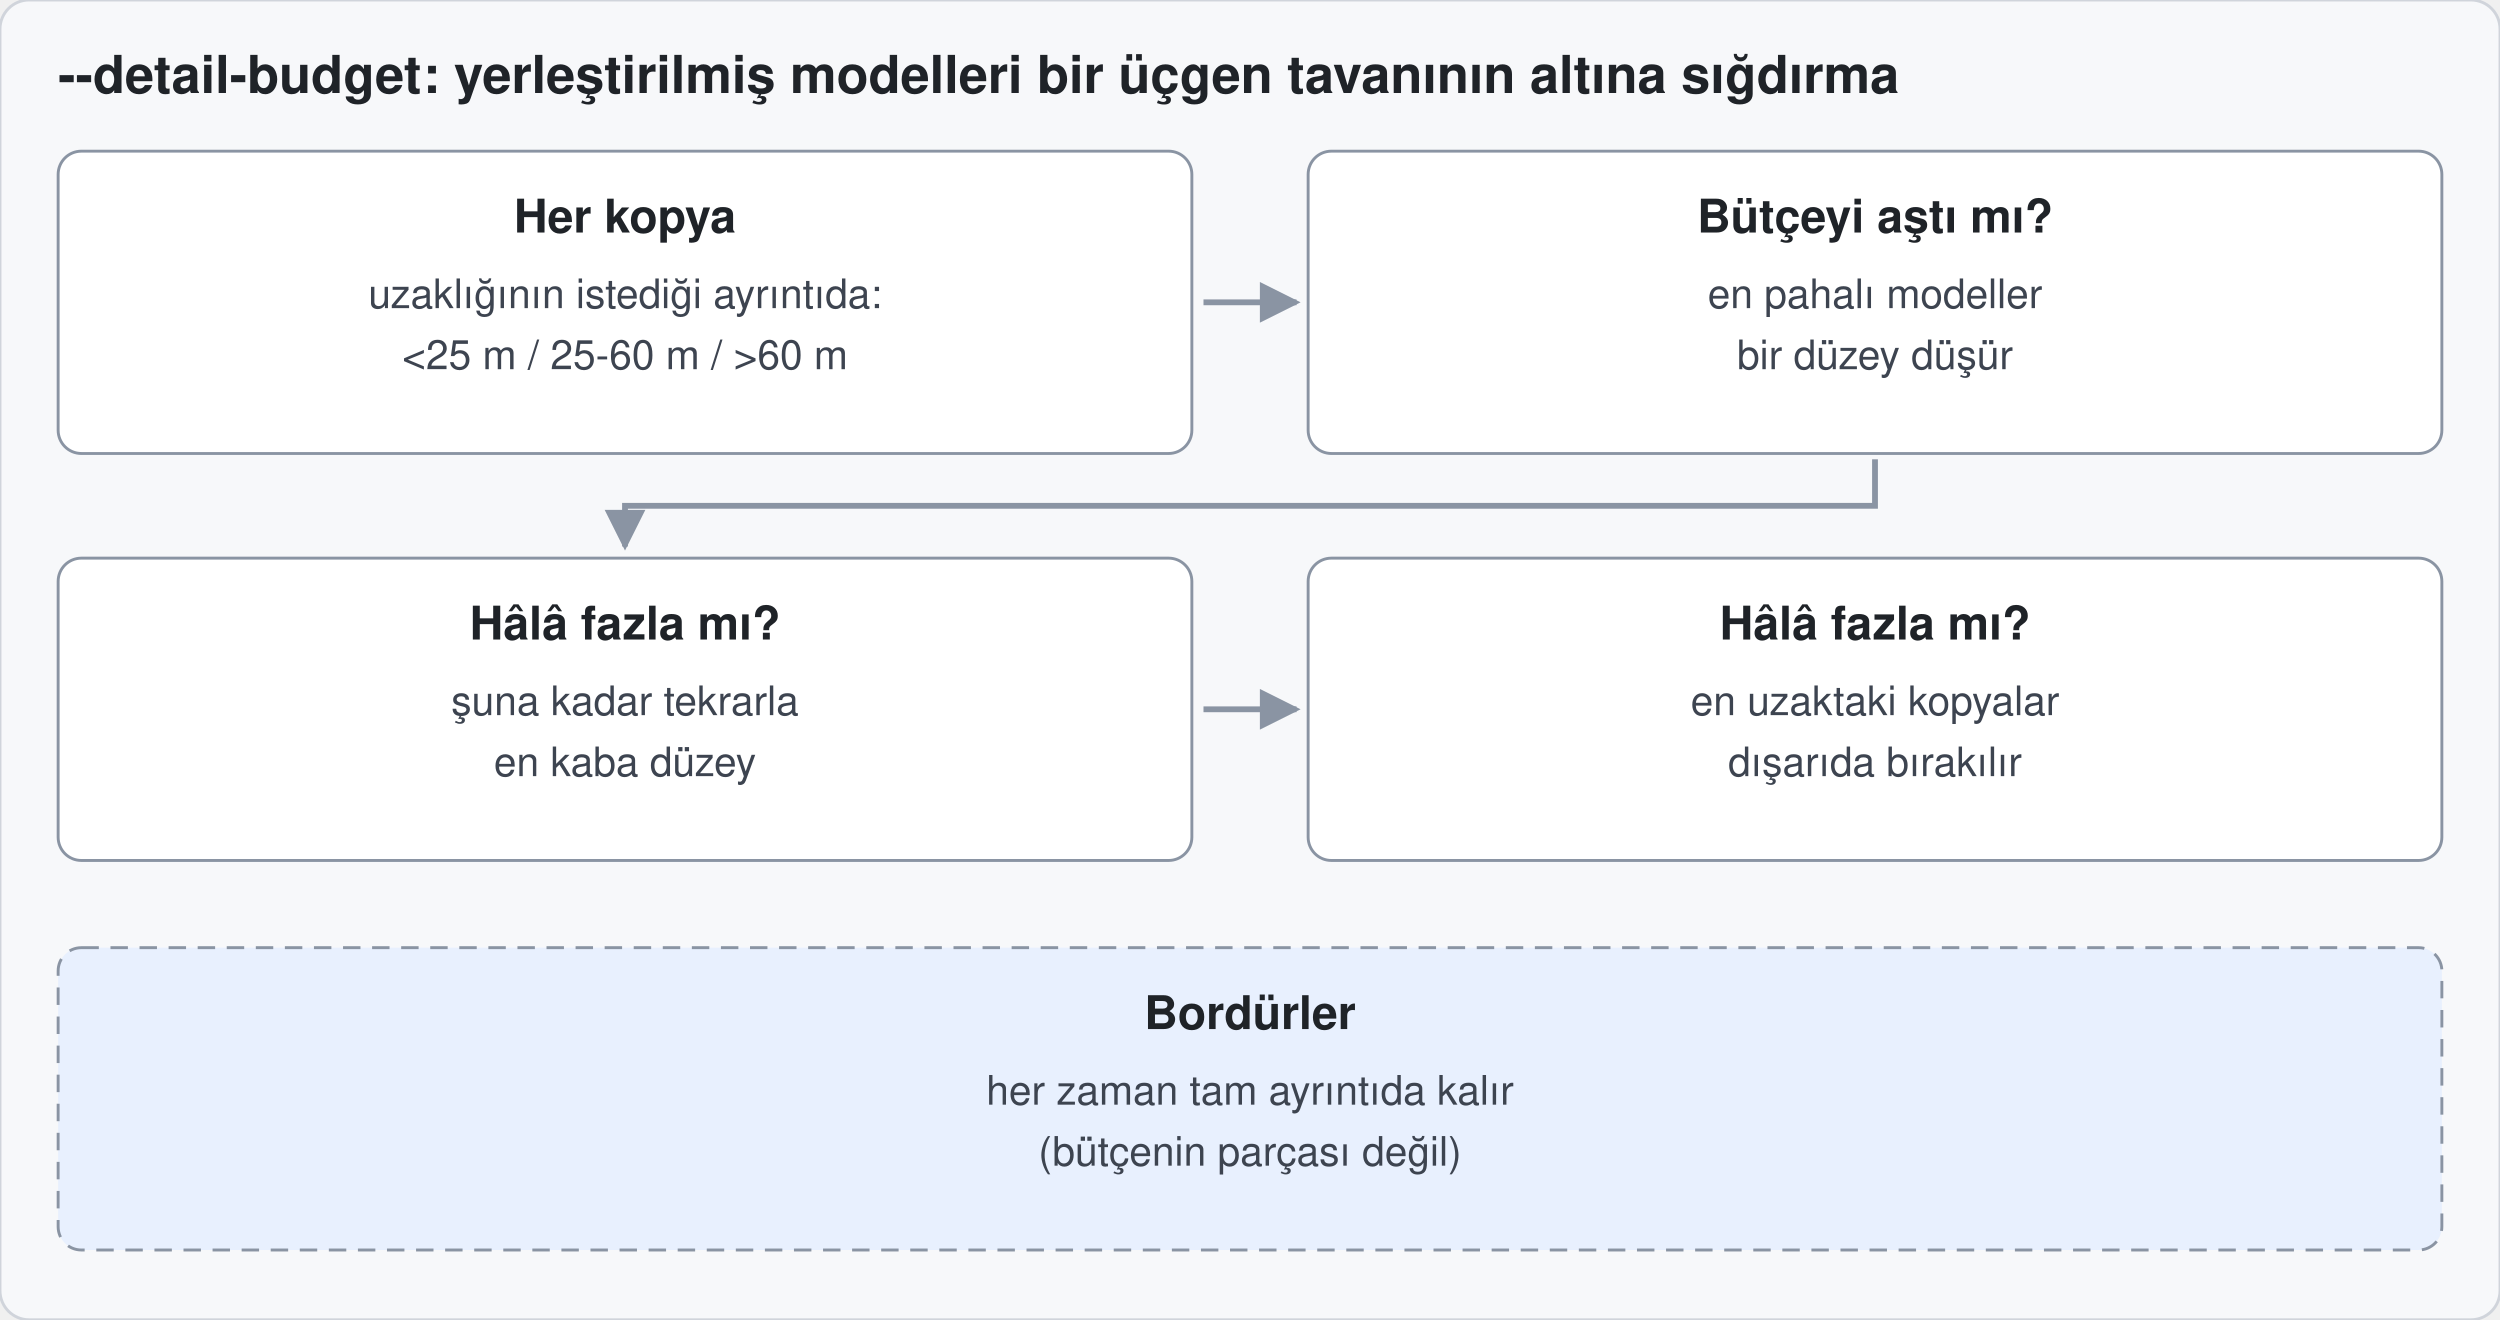
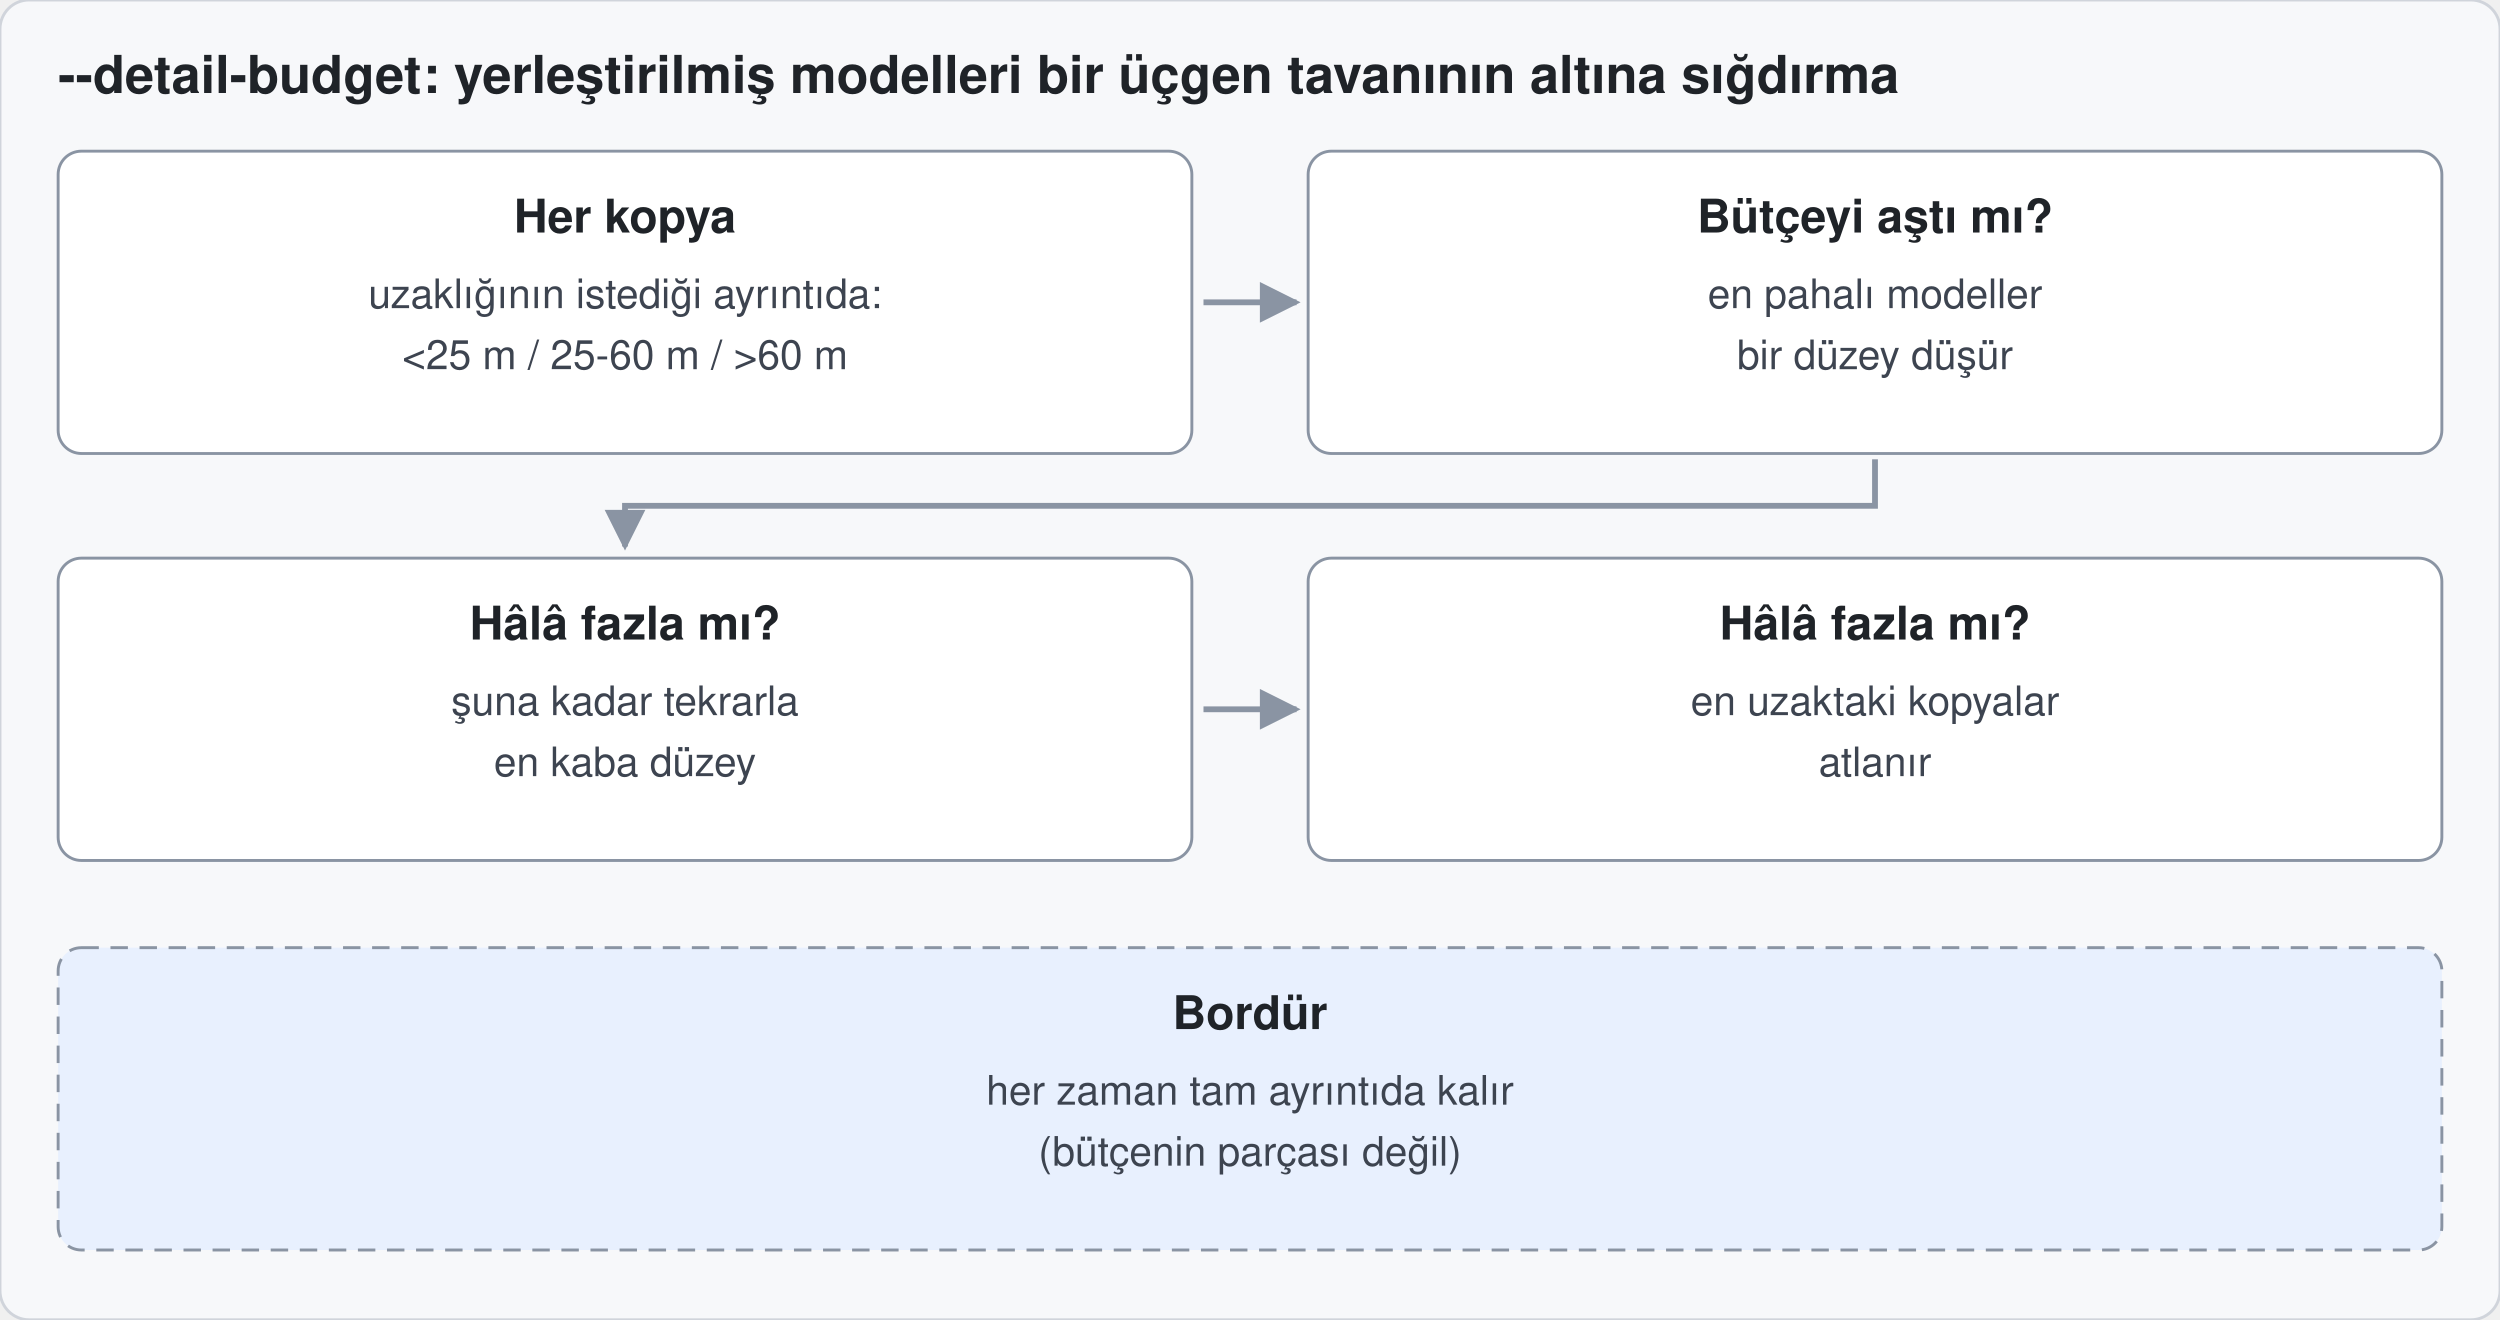
<svg xmlns="http://www.w3.org/2000/svg" width="860" height="454" viewBox="0 0 860 454" role="img" aria-label="--detail-budget: fitting placed models under a triangle ceiling">
  <rect width="860" height="454" rx="10" fill="#f7f8fa" stroke="#d0d4db" />
  <defs>
    <marker id="a" viewBox="0 0 10 10" refX="9" refY="5" markerWidth="7" markerHeight="7" orient="auto-start-reverse">
      <path d="M0,0 L10,5 L0,10 z" fill="#8a94a3" />
    </marker>
  </defs>
  <text x="20" y="32" font-family="Segoe UI,Helvetica,Arial,sans-serif" font-size="18" font-weight="600" fill="#1f2328" text-anchor="start">--detail-budget: yerleştirilmiş modelleri bir üçgen tavanının altına sığdırma</text>
  <rect x="20" y="52" width="390" height="104" rx="8" fill="#ffffff" stroke="#8a94a3" />
  <text x="215" y="80" font-family="Segoe UI,Helvetica,Arial,sans-serif" font-size="16" font-weight="600" fill="#1f2328" text-anchor="middle">Her kopya</text>
  <text x="215" y="106" font-family="Segoe UI,Helvetica,Arial,sans-serif" font-size="14" font-weight="400" fill="#3d4450" text-anchor="middle">uzaklığının istediği ayrıntıda:</text>
  <text x="215" y="127" font-family="Segoe UI,Helvetica,Arial,sans-serif" font-size="14" font-weight="400" fill="#3d4450" text-anchor="middle">&lt;25 m / 25-60 m / &gt;60 m</text>
  <rect x="450" y="52" width="390" height="104" rx="8" fill="#ffffff" stroke="#8a94a3" />
  <text x="645" y="80" font-family="Segoe UI,Helvetica,Arial,sans-serif" font-size="16" font-weight="600" fill="#1f2328" text-anchor="middle">Bütçeyi aştı mı?</text>
  <text x="645" y="106" font-family="Segoe UI,Helvetica,Arial,sans-serif" font-size="14" font-weight="400" fill="#3d4450" text-anchor="middle">en pahalı modeller</text>
  <text x="645" y="127" font-family="Segoe UI,Helvetica,Arial,sans-serif" font-size="14" font-weight="400" fill="#3d4450" text-anchor="middle">bir düzey düşür</text>
  <rect x="20" y="192" width="390" height="104" rx="8" fill="#ffffff" stroke="#8a94a3" />
  <text x="215" y="220" font-family="Segoe UI,Helvetica,Arial,sans-serif" font-size="16" font-weight="600" fill="#1f2328" text-anchor="middle">Hâlâ fazla mı?</text>
  <text x="215" y="246" font-family="Segoe UI,Helvetica,Arial,sans-serif" font-size="14" font-weight="400" fill="#3d4450" text-anchor="middle">şuna kadar tekrarla</text>
  <text x="215" y="267" font-family="Segoe UI,Helvetica,Arial,sans-serif" font-size="14" font-weight="400" fill="#3d4450" text-anchor="middle">en kaba düzey</text>
  <rect x="450" y="192" width="390" height="104" rx="8" fill="#ffffff" stroke="#8a94a3" />
  <text x="645" y="220" font-family="Segoe UI,Helvetica,Arial,sans-serif" font-size="16" font-weight="600" fill="#1f2328" text-anchor="middle">Hâlâ fazla mı?</text>
  <text x="645" y="246" font-family="Segoe UI,Helvetica,Arial,sans-serif" font-size="14" font-weight="400" fill="#3d4450" text-anchor="middle">en uzaktaki kopyalar</text>
-   <text x="645" y="267" font-family="Segoe UI,Helvetica,Arial,sans-serif" font-size="14" font-weight="400" fill="#3d4450" text-anchor="middle">dışarıda bırakılır</text>
+   <text x="645" y="267" font-family="Segoe UI,Helvetica,Arial,sans-serif" font-size="14" font-weight="400" fill="#3d4450" text-anchor="middle">atlanır</text>
  <line x1="414" y1="104.0" x2="446" y2="104.0" stroke="#8a94a3" stroke-width="2" marker-end="url(#a)" />
  <path d="M645,158 V174 H215 V188" fill="none" stroke="#8a94a3" stroke-width="2" marker-end="url(#a)" />
  <line x1="414" y1="244.0" x2="446" y2="244.0" stroke="#8a94a3" stroke-width="2" marker-end="url(#a)" />
  <rect x="20" y="326" width="820" height="104" rx="8" fill="#e8f0fe" stroke="#8a94a3" stroke-dasharray="6 4" />
-   <text x="430" y="354" font-family="Segoe UI,Helvetica,Arial,sans-serif" font-size="16" font-weight="600" fill="#1f2328" text-anchor="middle">Bordürler</text>
+   <text x="430" y="354" font-family="Segoe UI,Helvetica,Arial,sans-serif" font-size="16" font-weight="600" fill="#1f2328" text-anchor="middle">Bordür</text>
  <text x="430" y="380" font-family="Segoe UI,Helvetica,Arial,sans-serif" font-size="14" font-weight="400" fill="#3d4450" text-anchor="middle">her zaman tam ayrıntıda kalır</text>
  <text x="430" y="401" font-family="Segoe UI,Helvetica,Arial,sans-serif" font-size="14" font-weight="400" fill="#3d4450" text-anchor="middle">(bütçenin parçası değil)</text>
</svg>
